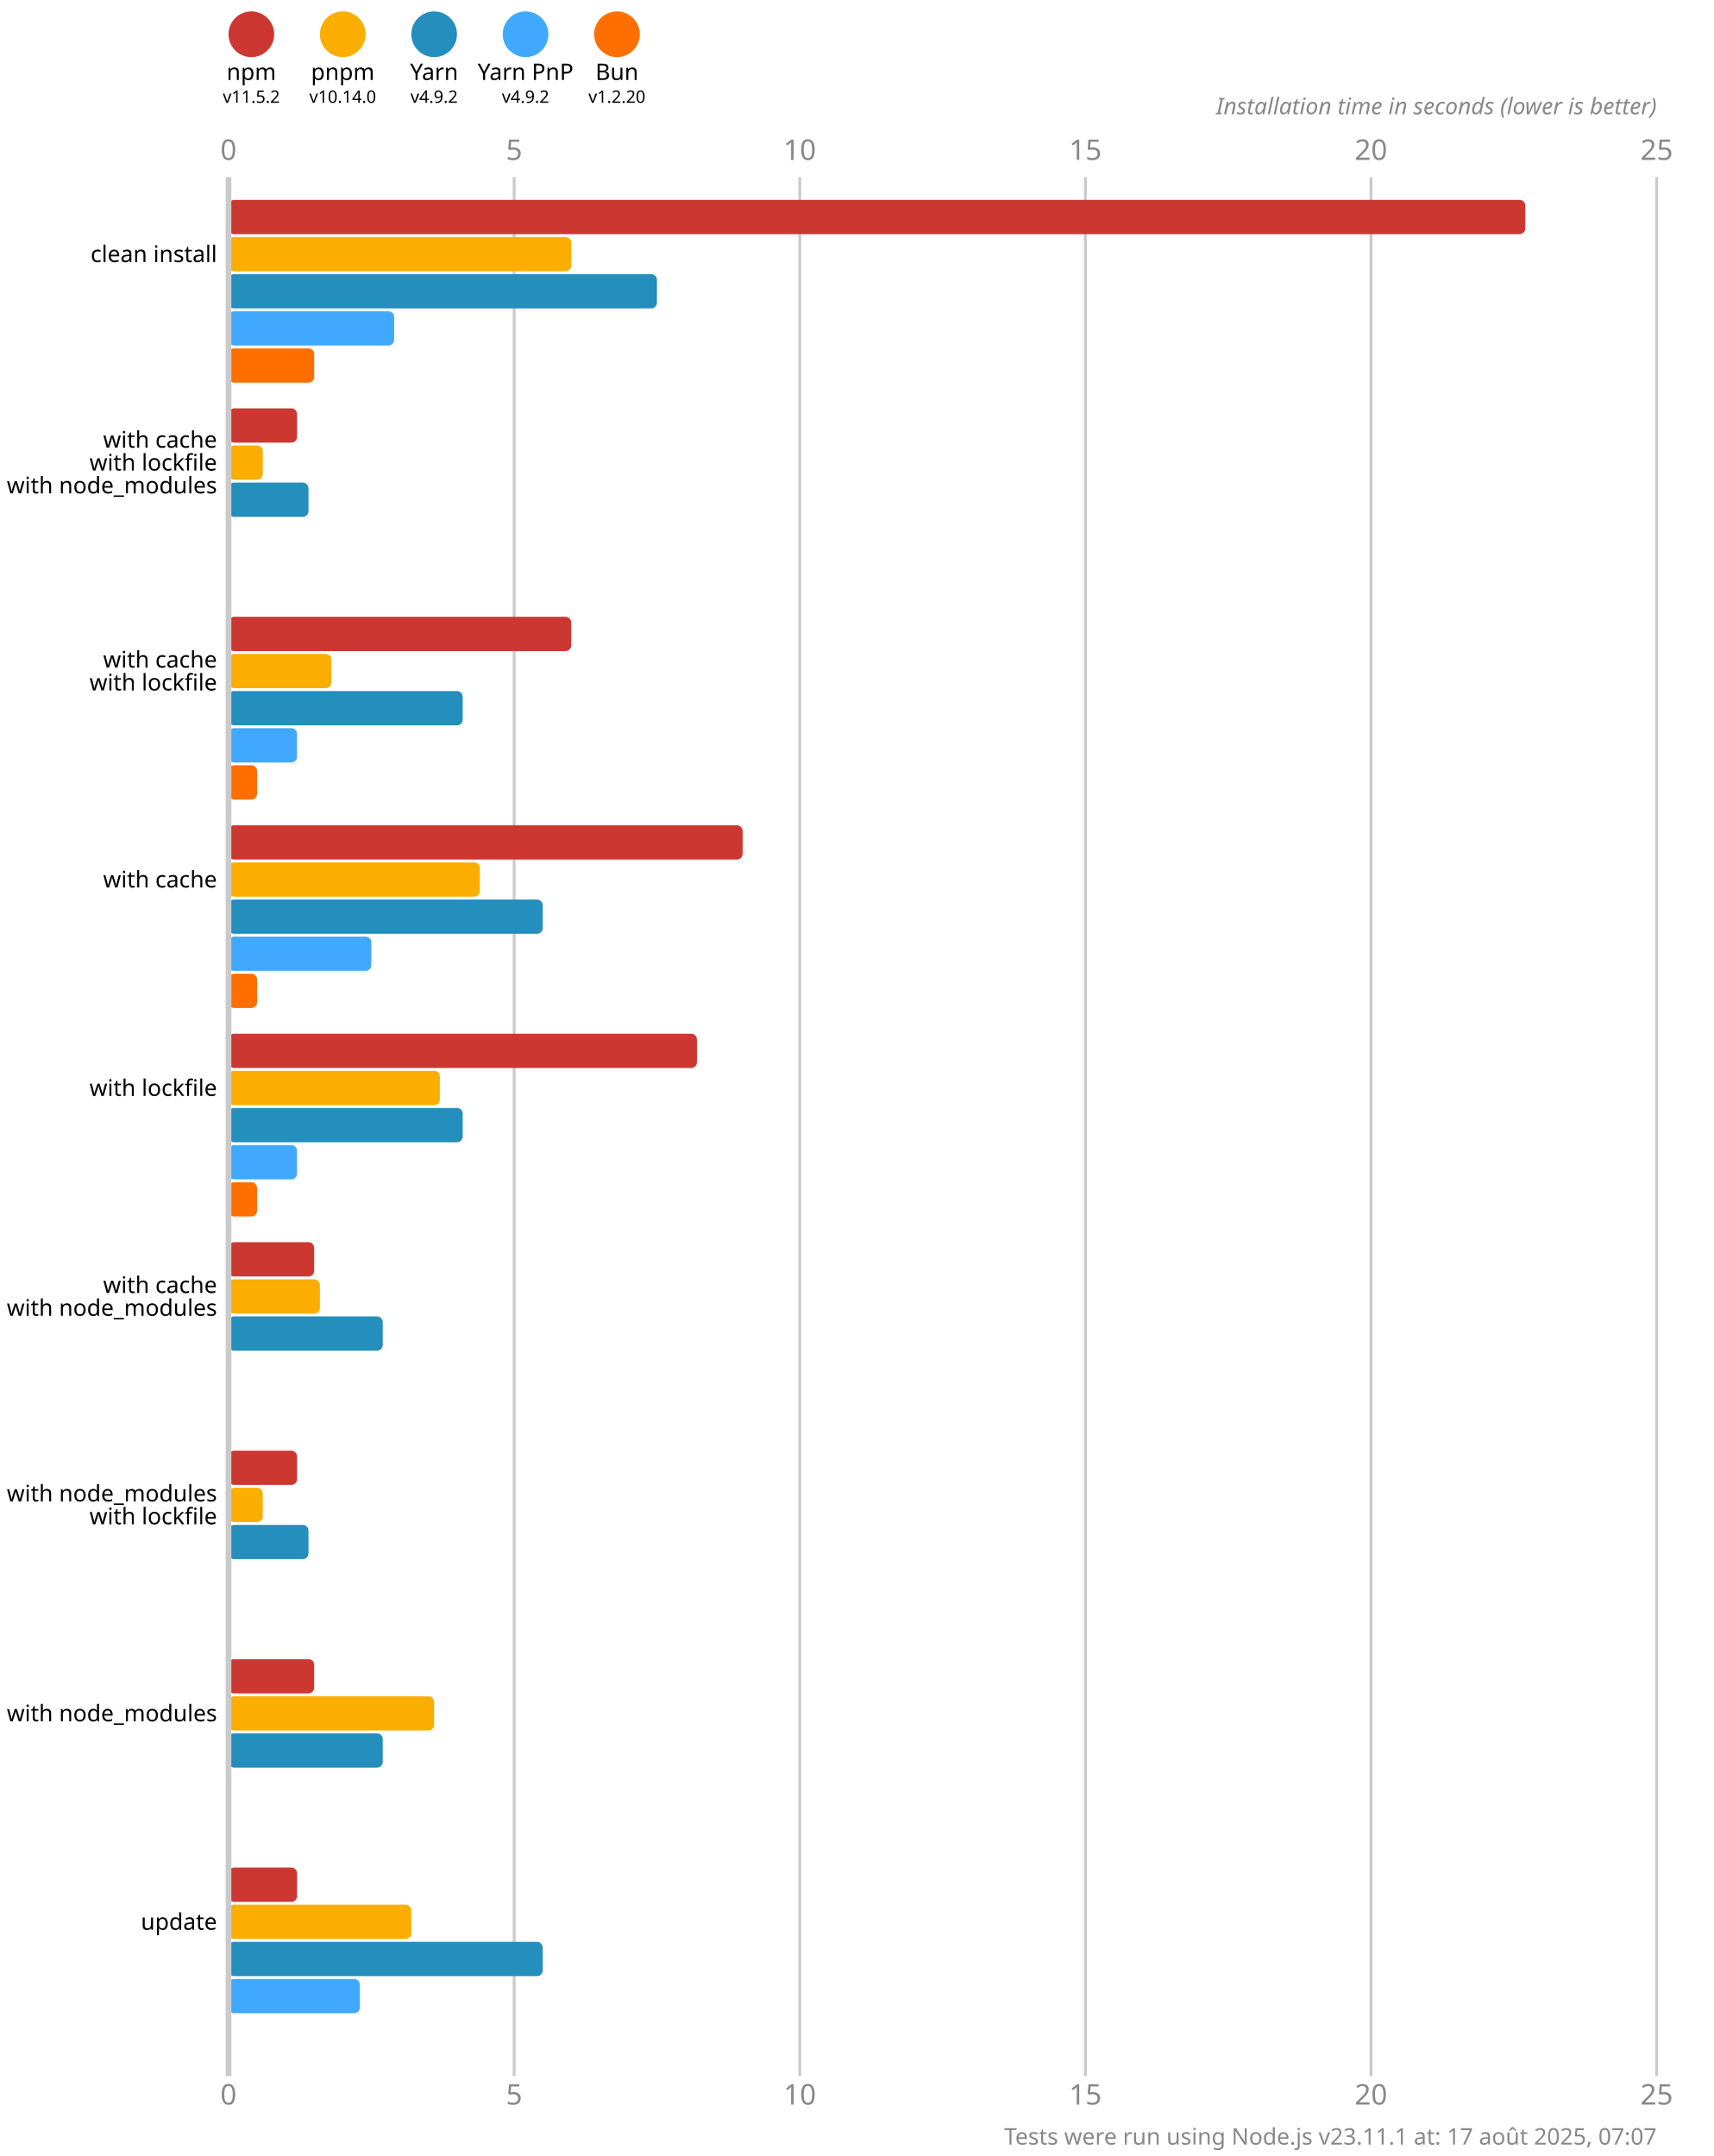
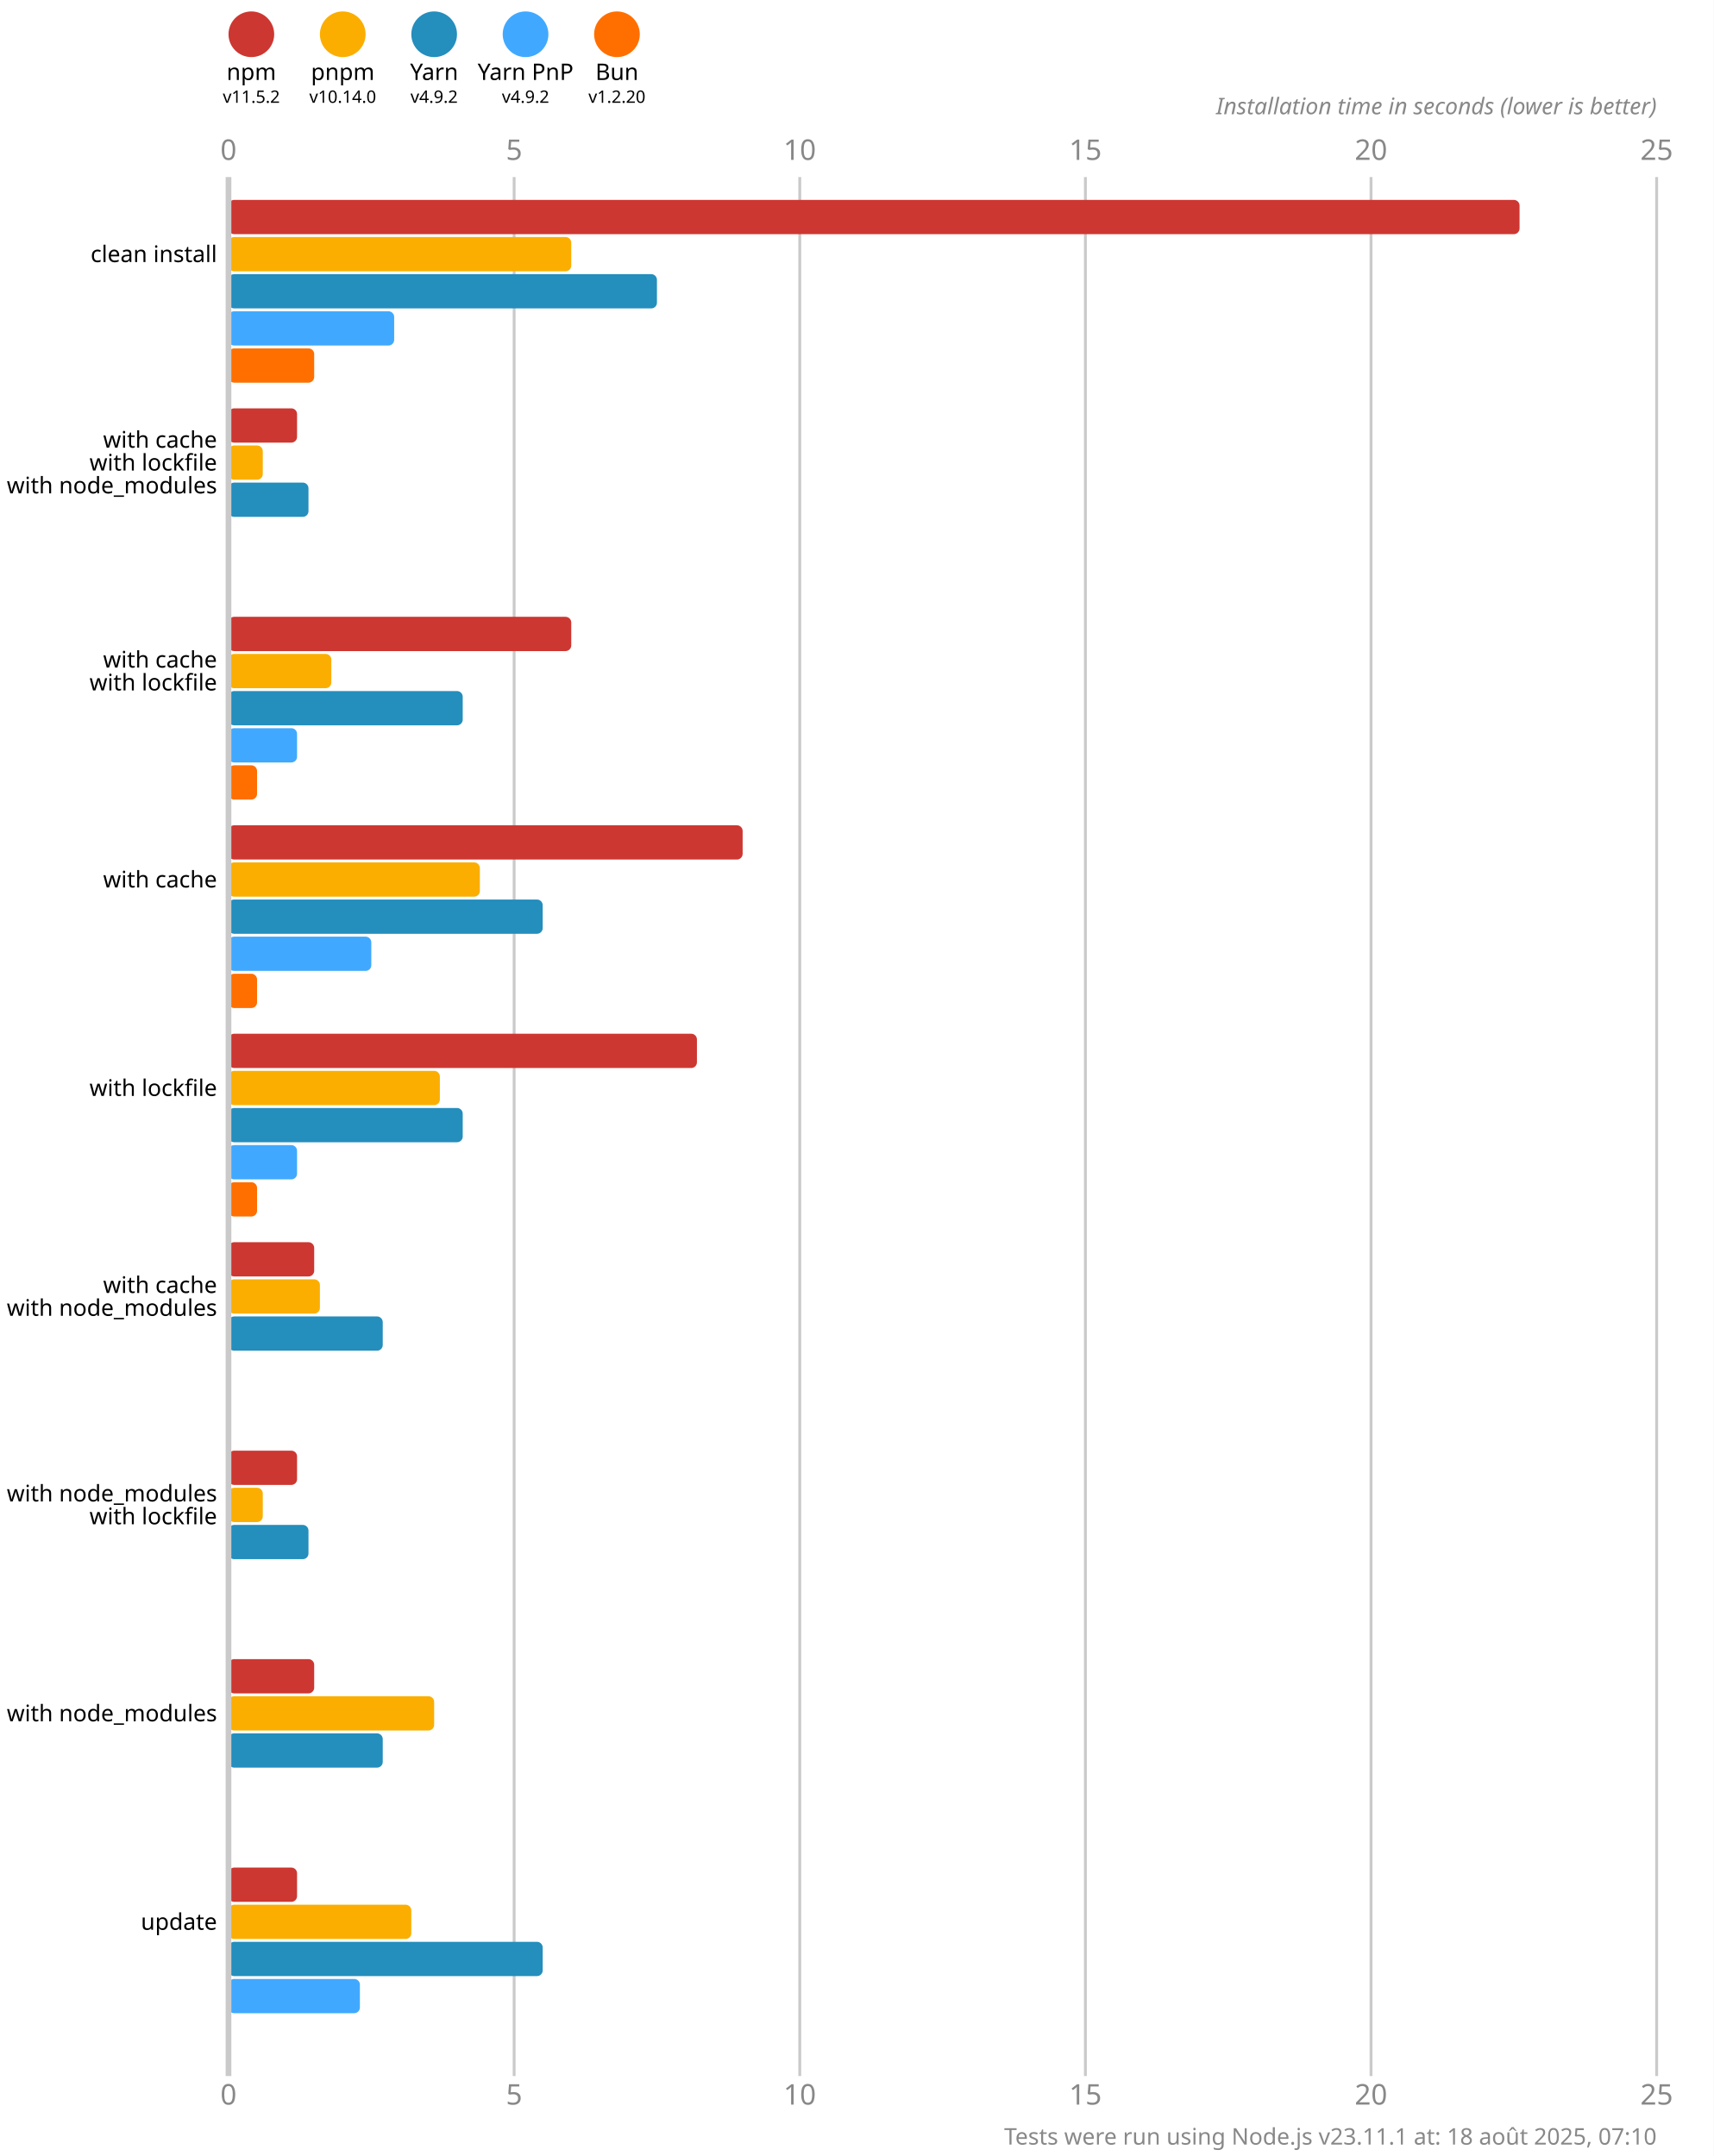
<svg xmlns="http://www.w3.org/2000/svg" version="1.1" viewBox="0 0 300 377.5">
  <style>
    .font { font-family: sans-serif; }
    .s3 { font-size: 3px; }
    .s4 { font-size: 4px; }
    .s5 { font-size: 5px; }
    .line { stroke: #cacaca; }
    .width { stroke-width: 0.5; }
    .text { fill: #888; }
  </style>
  <rect x="0" y="0" width="300" height="377.5" fill="#fff" />
  <circle cx="44" cy="6" r="4" fill="#cd3731" />
  <text x="44" y="14" class="font s4" text-anchor="middle">npm</text>
  <text x="44" y="18" class="font s3" text-anchor="middle">v11.5.2</text>
  <circle cx="60" cy="6" r="4" fill="#fbae00" />
  <text x="60" y="14" class="font s4" text-anchor="middle">pnpm</text>
  <text x="60" y="18" class="font s3" text-anchor="middle">v10.14.0</text>
  <circle cx="76" cy="6" r="4" fill="#248ebd" />
  <text x="76" y="14" class="font s4" text-anchor="middle">Yarn</text>
  <text x="76" y="18" class="font s3" text-anchor="middle">v4.9.2</text>
  <circle cx="92" cy="6" r="4" fill="#40a9ff" />
  <text x="92" y="14" class="font s4" text-anchor="middle">Yarn PnP</text>
  <text x="92" y="18" class="font s3" text-anchor="middle">v4.9.2</text>
  <circle cx="108" cy="6" r="4" fill="#ff6f00" />
  <text x="108" y="14" class="font s4" text-anchor="middle">Bun</text>
  <text x="108" y="18" class="font s3" text-anchor="middle">v1.2.20</text>
  <text x="40" y="28" class="font s5 text" text-anchor="middle">0</text>
  <text x="40" y="368.5" class="font s5 text" text-anchor="middle">0</text>
  <line x1="90" y1="31" x2="90" y2="363.5" class="line width" />
  <text x="90" y="28" class="font s5 text" text-anchor="middle">5</text>
  <text x="90" y="368.5" class="font s5 text" text-anchor="middle">5</text>
  <line x1="140" y1="31" x2="140" y2="363.5" class="line width" />
  <text x="140" y="28" class="font s5 text" text-anchor="middle">10</text>
  <text x="140" y="368.5" class="font s5 text" text-anchor="middle">10</text>
  <line x1="190" y1="31" x2="190" y2="363.5" class="line width" />
  <text x="190" y="28" class="font s5 text" text-anchor="middle">15</text>
  <text x="190" y="368.5" class="font s5 text" text-anchor="middle">15</text>
  <line x1="240" y1="31" x2="240" y2="363.5" class="line width" />
  <text x="240" y="28" class="font s5 text" text-anchor="middle">20</text>
  <text x="240" y="368.5" class="font s5 text" text-anchor="middle">20</text>
  <line x1="290" y1="31" x2="290" y2="363.5" class="line width" />
  <text x="290" y="28" class="font s5 text" text-anchor="middle">25</text>
  <text x="290" y="368.5" class="font s5 text" text-anchor="middle">25</text>
  <text x="290" y="20" class="font s4 text" font-style="italic" text-anchor="end">Installation time in seconds (lower is better)</text>
-   <rect x="40" y="35" width="227" height="6" fill="#cd3731" rx="1" ry="1" />
+   <rect x="40" y="35" width="226" height="6" fill="#cd3731" rx="1" ry="1" />
  <rect x="40" y="41.5" width="60" height="6" fill="#fbae00" rx="1" ry="1" />
  <rect x="40" y="48" width="75" height="6" fill="#248ebd" rx="1" ry="1" />
  <rect x="40" y="54.5" width="29" height="6" fill="#40a9ff" rx="1" ry="1" />
  <rect x="40" y="61" width="15" height="6" fill="#ff6f00" rx="1" ry="1" />
  <rect x="40" y="71.5" width="12" height="6" fill="#cd3731" rx="1" ry="1" />
  <rect x="40" y="78" width="6" height="6" fill="#fbae00" rx="1" ry="1" />
  <rect x="40" y="84.5" width="14" height="6" fill="#248ebd" rx="1" ry="1" />
  <rect x="40" y="91" width="0" height="6" fill="#40a9ff" rx="1" ry="1" />
  <rect x="40" y="97.5" width="0" height="6" fill="#ff6f00" rx="1" ry="1" />
  <rect x="40" y="108" width="60" height="6" fill="#cd3731" rx="1" ry="1" />
  <rect x="40" y="114.5" width="18" height="6" fill="#fbae00" rx="1" ry="1" />
  <rect x="40" y="121" width="41" height="6" fill="#248ebd" rx="1" ry="1" />
  <rect x="40" y="127.5" width="12" height="6" fill="#40a9ff" rx="1" ry="1" />
  <rect x="40" y="134" width="5" height="6" fill="#ff6f00" rx="1" ry="1" />
  <rect x="40" y="144.5" width="90" height="6" fill="#cd3731" rx="1" ry="1" />
  <rect x="40" y="151" width="44" height="6" fill="#fbae00" rx="1" ry="1" />
  <rect x="40" y="157.5" width="55" height="6" fill="#248ebd" rx="1" ry="1" />
  <rect x="40" y="164" width="25" height="6" fill="#40a9ff" rx="1" ry="1" />
  <rect x="40" y="170.5" width="5" height="6" fill="#ff6f00" rx="1" ry="1" />
  <rect x="40" y="181" width="82" height="6" fill="#cd3731" rx="1" ry="1" />
  <rect x="40" y="187.5" width="37" height="6" fill="#fbae00" rx="1" ry="1" />
  <rect x="40" y="194" width="41" height="6" fill="#248ebd" rx="1" ry="1" />
  <rect x="40" y="200.5" width="12" height="6" fill="#40a9ff" rx="1" ry="1" />
  <rect x="40" y="207" width="5" height="6" fill="#ff6f00" rx="1" ry="1" />
  <rect x="40" y="217.5" width="15" height="6" fill="#cd3731" rx="1" ry="1" />
  <rect x="40" y="224" width="16" height="6" fill="#fbae00" rx="1" ry="1" />
  <rect x="40" y="230.5" width="27" height="6" fill="#248ebd" rx="1" ry="1" />
  <rect x="40" y="237" width="0" height="6" fill="#40a9ff" rx="1" ry="1" />
  <rect x="40" y="243.5" width="0" height="6" fill="#ff6f00" rx="1" ry="1" />
  <rect x="40" y="254" width="12" height="6" fill="#cd3731" rx="1" ry="1" />
  <rect x="40" y="260.5" width="6" height="6" fill="#fbae00" rx="1" ry="1" />
  <rect x="40" y="267" width="14" height="6" fill="#248ebd" rx="1" ry="1" />
  <rect x="40" y="273.5" width="0" height="6" fill="#40a9ff" rx="1" ry="1" />
  <rect x="40" y="280" width="0" height="6" fill="#ff6f00" rx="1" ry="1" />
  <rect x="40" y="290.5" width="15" height="6" fill="#cd3731" rx="1" ry="1" />
  <rect x="40" y="297" width="36" height="6" fill="#fbae00" rx="1" ry="1" />
  <rect x="40" y="303.5" width="27" height="6" fill="#248ebd" rx="1" ry="1" />
  <rect x="40" y="310" width="0" height="6" fill="#40a9ff" rx="1" ry="1" />
  <rect x="40" y="316.5" width="0" height="6" fill="#ff6f00" rx="1" ry="1" />
  <rect x="40" y="327" width="12" height="6" fill="#cd3731" rx="1" ry="1" />
  <rect x="40" y="333.5" width="32" height="6" fill="#fbae00" rx="1" ry="1" />
  <rect x="40" y="340" width="55" height="6" fill="#248ebd" rx="1" ry="1" />
  <rect x="40" y="346.5" width="23" height="6" fill="#40a9ff" rx="1" ry="1" />
  <rect x="40" y="353" width="0" height="6" fill="#ff6f00" rx="1" ry="1" />
  <line x1="40" y1="31" x2="40" y2="363.5" class="line" />
  <text x="38" y="44.5" class="font s4" dominant-baseline="middle" text-anchor="end">clean install</text>
  <text x="38" y="77" class="font s4" dominant-baseline="middle" text-anchor="end">with cache</text>
  <text x="38" y="81" class="font s4" dominant-baseline="middle" text-anchor="end">with lockfile</text>
  <text x="38" y="85" class="font s4" dominant-baseline="middle" text-anchor="end">with node_modules</text>
  <text x="38" y="115.5" class="font s4" dominant-baseline="middle" text-anchor="end">with cache</text>
  <text x="38" y="119.5" class="font s4" dominant-baseline="middle" text-anchor="end">with lockfile</text>
  <text x="38" y="154" class="font s4" dominant-baseline="middle" text-anchor="end">with cache</text>
  <text x="38" y="190.5" class="font s4" dominant-baseline="middle" text-anchor="end">with lockfile</text>
  <text x="38" y="225" class="font s4" dominant-baseline="middle" text-anchor="end">with cache</text>
  <text x="38" y="229" class="font s4" dominant-baseline="middle" text-anchor="end">with node_modules</text>
  <text x="38" y="261.5" class="font s4" dominant-baseline="middle" text-anchor="end">with node_modules</text>
  <text x="38" y="265.5" class="font s4" dominant-baseline="middle" text-anchor="end">with lockfile</text>
  <text x="38" y="300" class="font s4" dominant-baseline="middle" text-anchor="end">with node_modules</text>
  <text x="38" y="336.5" class="font s4" dominant-baseline="middle" text-anchor="end">update</text>
-   <text x="290" y="375.5" class="font s4 text" text-anchor="end">Tests were run using Node.js v23.11.1 at: 17 août 2025, 07:07</text>
+   <text x="290" y="375.5" class="font s4 text" text-anchor="end">Tests were run using Node.js v23.11.1 at: 18 août 2025, 07:10</text>
</svg>
